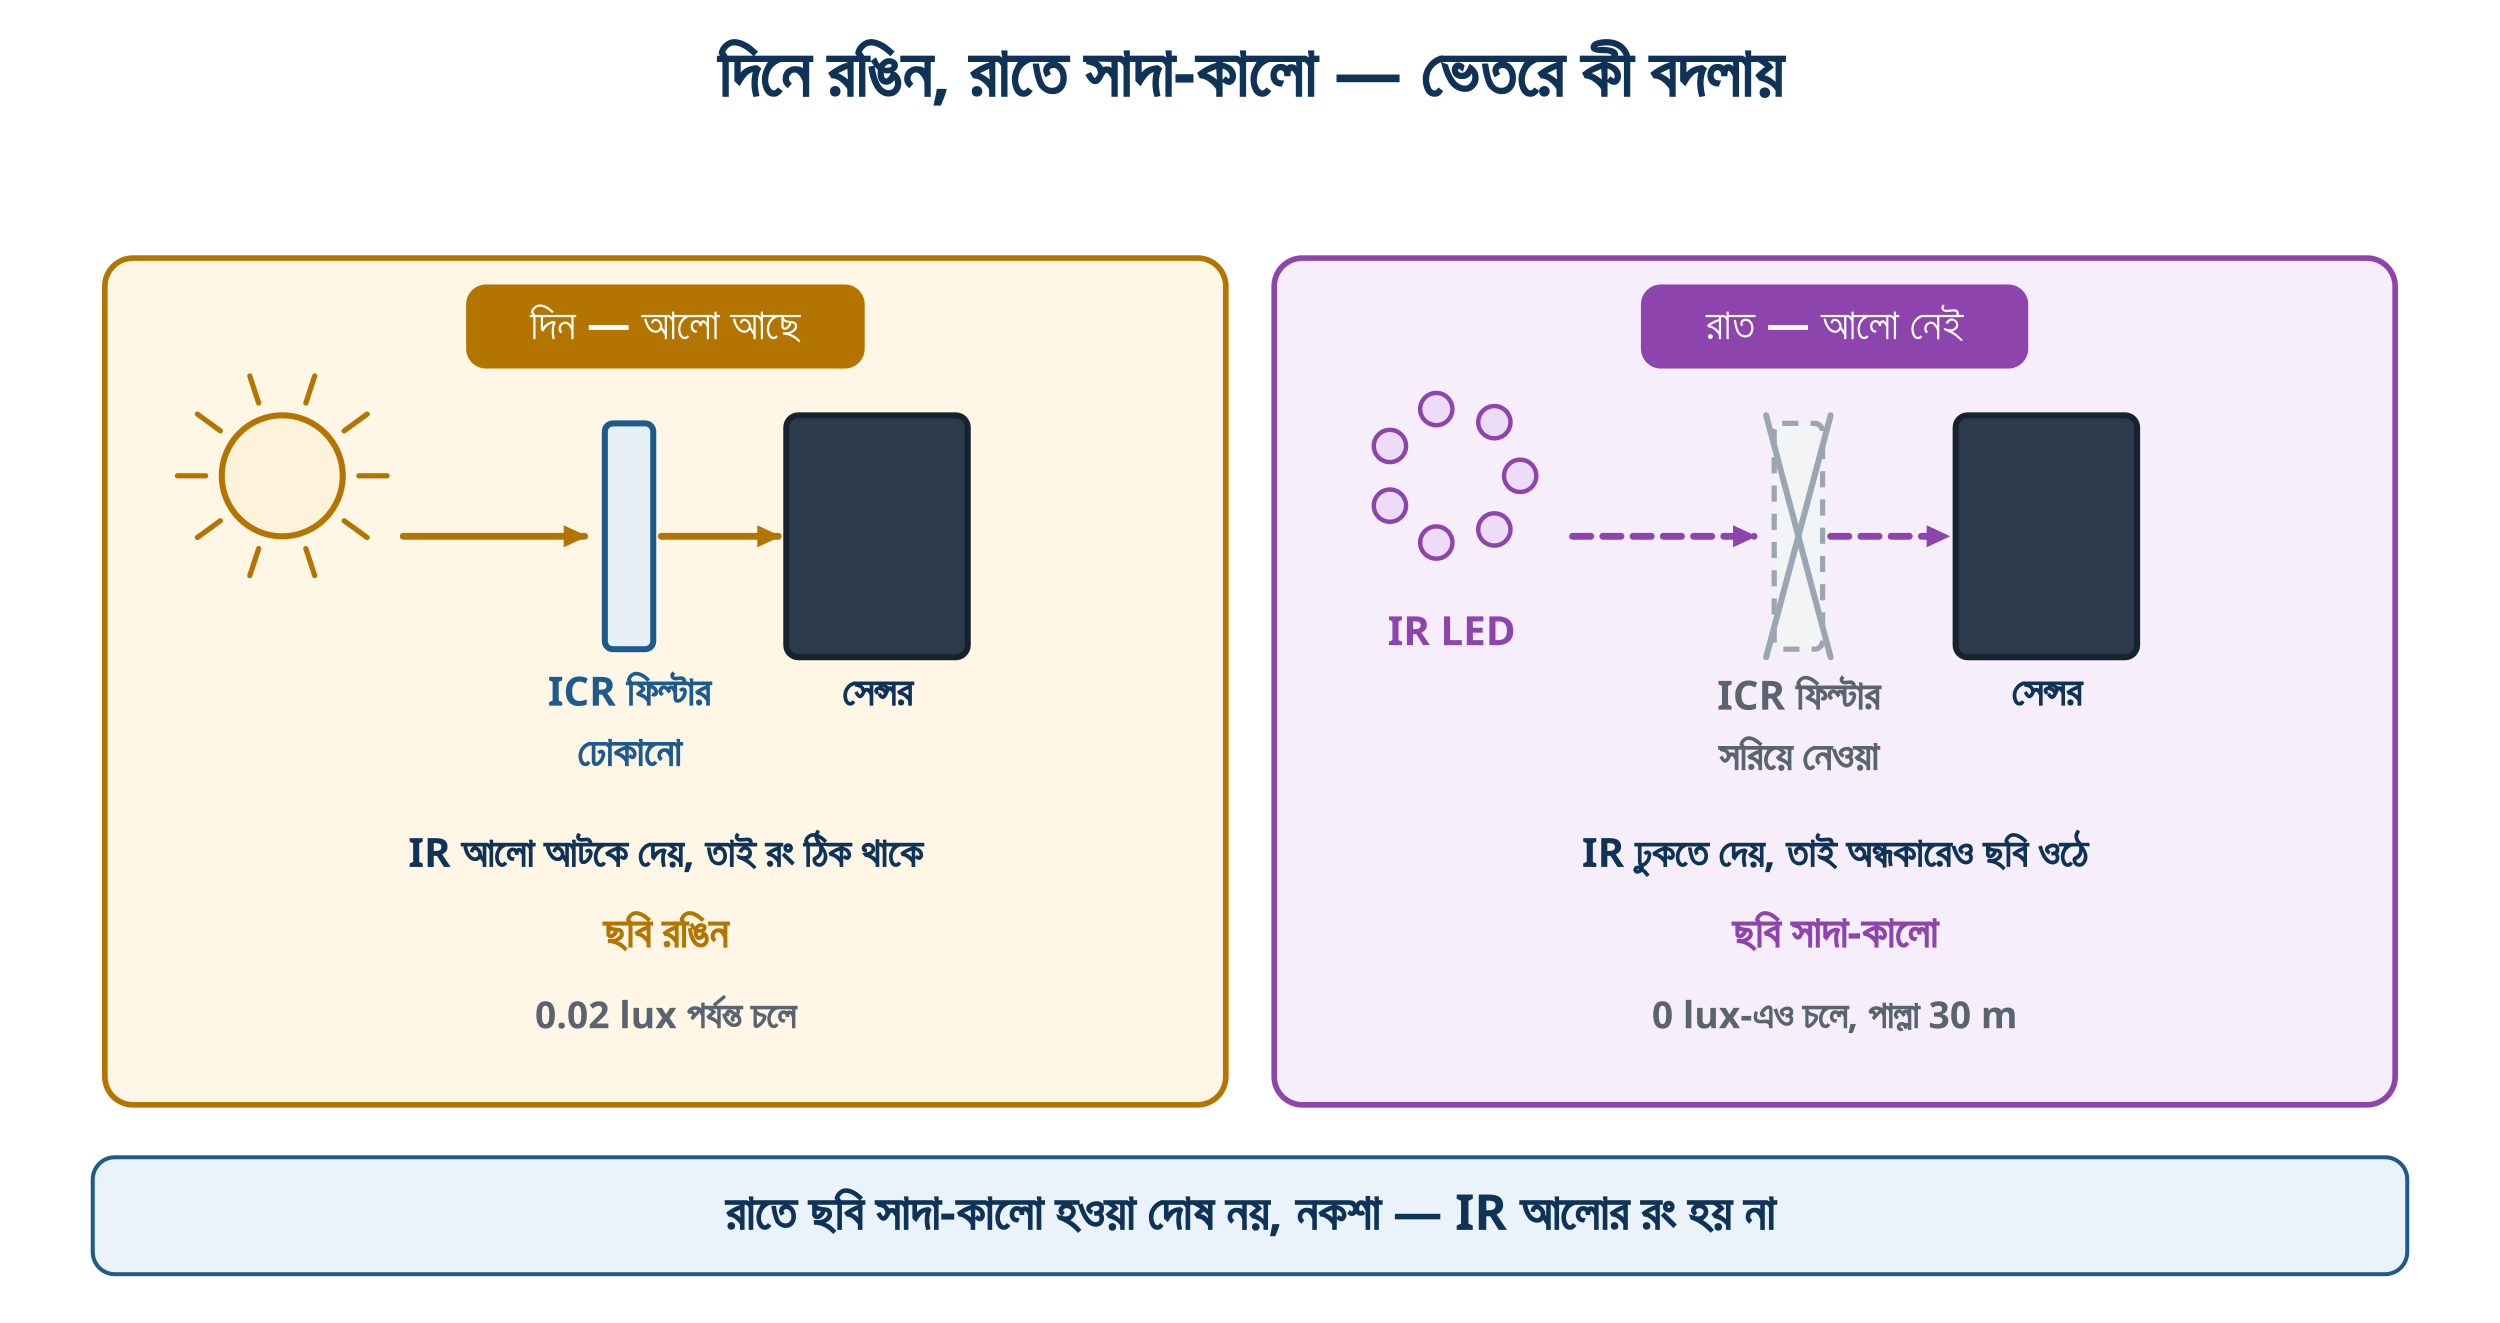
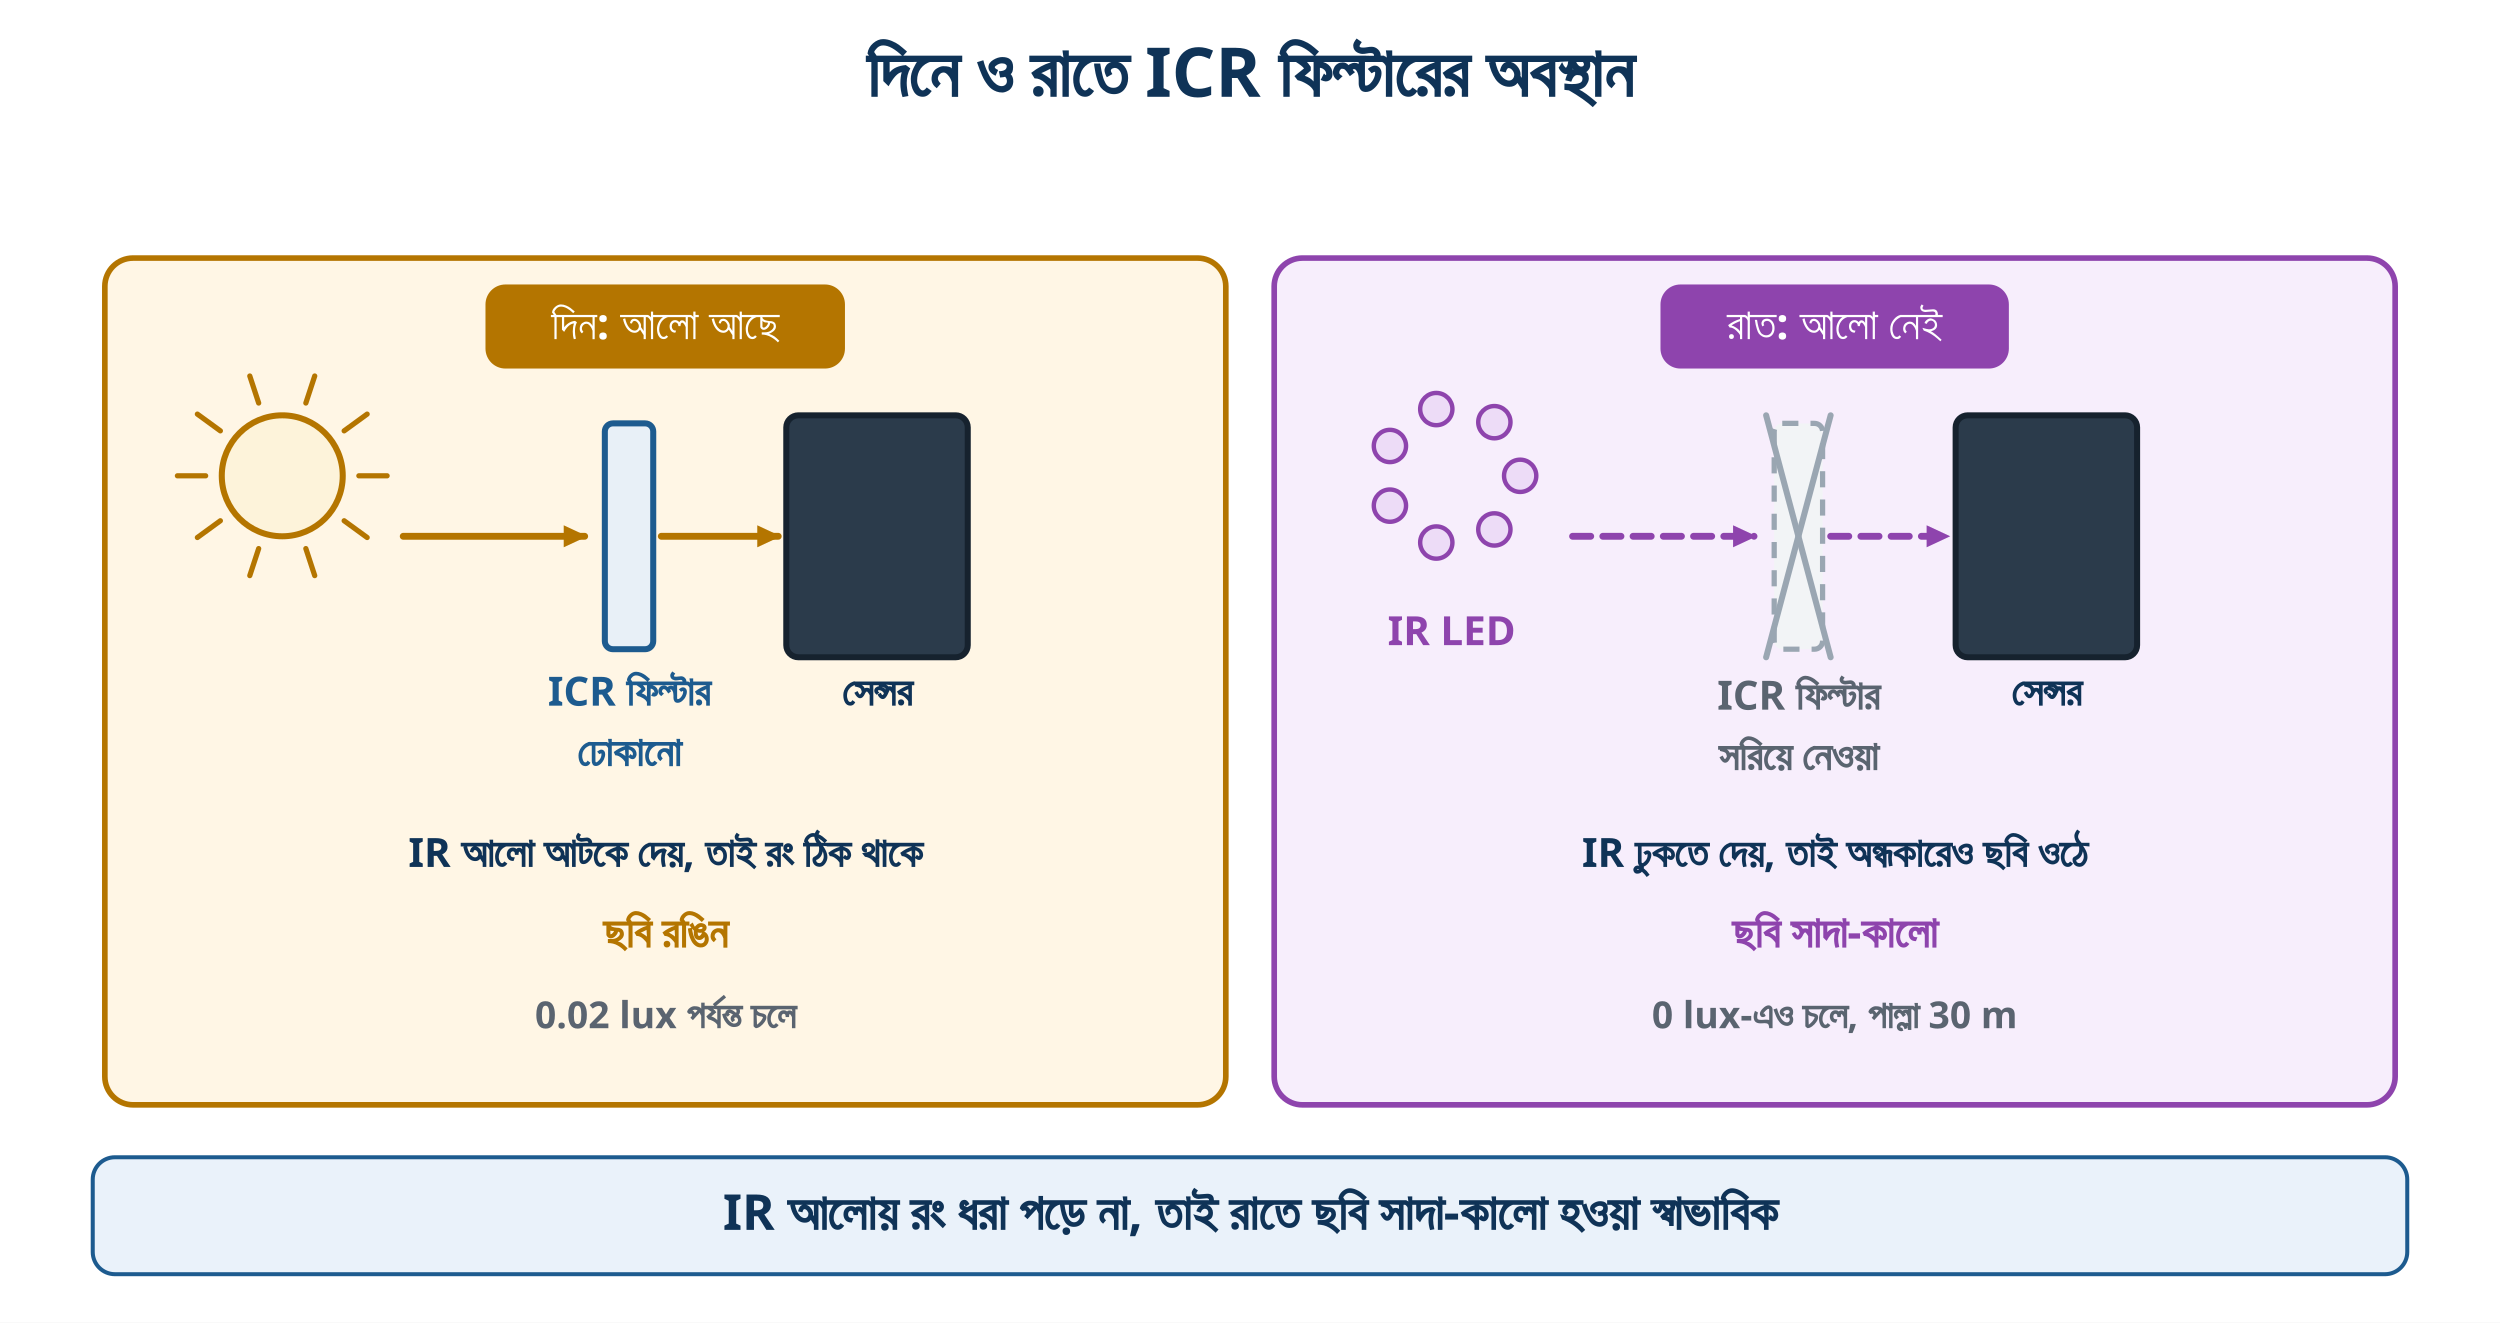
<svg xmlns="http://www.w3.org/2000/svg" width="1240" height="656" viewBox="0 0 1240 656">
  <defs>
    <marker id="arD" viewBox="0 0 10 10" refX="8.5" refY="5" markerUnits="userSpaceOnUse" markerWidth="13" markerHeight="13" orient="auto-start-reverse">
      <path d="M 0.5 0.8 L 9.5 5 L 0.5 9.2 z" fill="#B47500" />
    </marker>
    <marker id="arN" viewBox="0 0 10 10" refX="8.5" refY="5" markerUnits="userSpaceOnUse" markerWidth="13" markerHeight="13" orient="auto-start-reverse">
      <path d="M 0.5 0.8 L 9.5 5 L 0.5 9.2 z" fill="#8E44AD" />
    </marker>
  </defs>
  <rect width="1240" height="656" fill="#FFFFFF" />
-   <text x="620.0" y="48.0" font-family="Kalpurush" font-size="34" font-weight="700" fill="#0F3357" text-anchor="middle">দিনে রঙিন, রাতে সাদা-কালো — ভেতরে কী বদলায়</text>
+   <text x="620.0" y="48.0" font-family="Kalpurush" font-size="34" font-weight="700" fill="#0F3357" text-anchor="middle">দিনে ও রাতে ICR ফিল্টারের অবস্থান</text>
  <rect x="52.0" y="128.0" width="556.0" height="420.0" rx="14" fill="#FFF6E5" stroke="#B47500" stroke-width="2.8" />
-   <rect x="232.1" y="142.0" width="195.9" height="39.9" rx="9" fill="#B47500" stroke="#B47500" stroke-width="1.8" />
-   <text x="330.0" y="168.2" font-family="Kalpurush" font-size="21.5" font-weight="600" fill="#FFFFFF" text-anchor="middle">দিন — আলো আছে</text>
+   <rect x="241.7" y="142.0" width="176.5" height="39.9" rx="9" fill="#B47500" stroke="#B47500" stroke-width="1.8" />
+   <text x="330.0" y="168.2" font-family="Kalpurush" font-size="21.5" font-weight="600" fill="#FFFFFF" text-anchor="middle">দিন: আলো আছে</text>
  <circle cx="140.0" cy="236.0" r="30.0" fill="#FDF3DA" stroke="#B47500" stroke-width="3" />
  <path d="M 178.0 236.0 L 192.0 236.0" fill="none" stroke="#B47500" stroke-width="2.6" stroke-linecap="round" stroke-linejoin="round" />
  <path d="M 170.7 258.3 L 182.1 266.6" fill="none" stroke="#B47500" stroke-width="2.6" stroke-linecap="round" stroke-linejoin="round" />
  <path d="M 151.7 272.1 L 156.1 285.5" fill="none" stroke="#B47500" stroke-width="2.6" stroke-linecap="round" stroke-linejoin="round" />
  <path d="M 128.3 272.1 L 123.9 285.5" fill="none" stroke="#B47500" stroke-width="2.6" stroke-linecap="round" stroke-linejoin="round" />
  <path d="M 109.3 258.3 L 97.9 266.6" fill="none" stroke="#B47500" stroke-width="2.6" stroke-linecap="round" stroke-linejoin="round" />
  <path d="M 102.0 236.0 L 88.0 236.0" fill="none" stroke="#B47500" stroke-width="2.6" stroke-linecap="round" stroke-linejoin="round" />
  <path d="M 109.3 213.7 L 97.9 205.4" fill="none" stroke="#B47500" stroke-width="2.6" stroke-linecap="round" stroke-linejoin="round" />
  <path d="M 128.3 199.9 L 123.9 186.5" fill="none" stroke="#B47500" stroke-width="2.6" stroke-linecap="round" stroke-linejoin="round" />
  <path d="M 151.7 199.9 L 156.1 186.5" fill="none" stroke="#B47500" stroke-width="2.6" stroke-linecap="round" stroke-linejoin="round" />
  <path d="M 170.7 213.7 L 182.1 205.4" fill="none" stroke="#B47500" stroke-width="2.6" stroke-linecap="round" stroke-linejoin="round" />
  <rect x="300.0" y="210.0" width="24.0" height="112.0" rx="4" fill="#E8F0F7" stroke="#1D5B8F" stroke-width="3" />
  <text x="312.0" y="350.0" font-family="Kalpurush" font-size="20" font-weight="700" fill="#1D5B8F" text-anchor="middle">ICR ফিল্টার</text>
  <text x="312.0" y="380.0" font-family="Kalpurush" font-size="20" font-weight="700" fill="#1D5B8F" text-anchor="middle">ঢোকানো</text>
  <path d="M 200.0 266 L 290.0 266" fill="none" stroke="#B47500" stroke-width="3.4" stroke-linecap="round" stroke-linejoin="round" marker-end="url(#arD)" />
  <rect x="390.0" y="206.0" width="90.0" height="120.0" rx="6" fill="#2B3B4B" stroke="#16222E" stroke-width="3" />
  <path d="M 328.0 266 L 386.0 266" fill="none" stroke="#B47500" stroke-width="3.4" stroke-linecap="round" stroke-linejoin="round" marker-end="url(#arD)" />
  <text x="435.0" y="350.0" font-family="Kalpurush" font-size="20" font-weight="700" fill="#0F3357" text-anchor="middle">সেন্সর</text>
  <text x="330.0" y="430.0" font-family="Kalpurush" font-size="20" font-weight="700" fill="#0F3357" text-anchor="middle">IR আলো আটকে দেয়, তাই রং ঠিক থাকে</text>
  <text x="330.0" y="470.0" font-family="Kalpurush" font-size="21.5" font-weight="700" fill="#B47500" text-anchor="middle">ছবি রঙিন</text>
  <text x="330.0" y="510.0" font-family="Kalpurush" font-size="18.5" font-weight="700" fill="#5A6470" text-anchor="middle">0.02 lux পর্যন্ত চলে</text>
  <rect x="632.0" y="128.0" width="556.0" height="420.0" rx="14" fill="#F7EEFC" stroke="#8E44AD" stroke-width="2.8" />
-   <rect x="814.8" y="142.0" width="190.3" height="39.9" rx="9" fill="#8E44AD" stroke="#8E44AD" stroke-width="1.8" />
-   <text x="910.0" y="168.2" font-family="Kalpurush" font-size="21.5" font-weight="600" fill="#FFFFFF" text-anchor="middle">রাত — আলো নেই</text>
+   <rect x="824.5" y="142.0" width="171.0" height="39.9" rx="9" fill="#8E44AD" stroke="#8E44AD" stroke-width="1.8" />
+   <text x="910.0" y="168.2" font-family="Kalpurush" font-size="21.5" font-weight="600" fill="#FFFFFF" text-anchor="middle">রাত: আলো নেই</text>
  <circle cx="754.0" cy="236.0" r="8.0" fill="#EDDCF7" stroke="#8E44AD" stroke-width="2.2" />
  <circle cx="741.2" cy="262.6" r="8.0" fill="#EDDCF7" stroke="#8E44AD" stroke-width="2.2" />
  <circle cx="712.4" cy="269.1" r="8.0" fill="#EDDCF7" stroke="#8E44AD" stroke-width="2.2" />
  <circle cx="689.4" cy="250.8" r="8.0" fill="#EDDCF7" stroke="#8E44AD" stroke-width="2.2" />
  <circle cx="689.4" cy="221.2" r="8.0" fill="#EDDCF7" stroke="#8E44AD" stroke-width="2.2" />
  <circle cx="712.4" cy="202.9" r="8.0" fill="#EDDCF7" stroke="#8E44AD" stroke-width="2.2" />
  <circle cx="741.2" cy="209.4" r="8.0" fill="#EDDCF7" stroke="#8E44AD" stroke-width="2.2" />
  <text x="720.0" y="320.0" font-family="Kalpurush" font-size="20" font-weight="700" fill="#8E44AD" text-anchor="middle">IR LED</text>
  <rect x="880.0" y="210.0" width="24.0" height="112.0" rx="4" fill="#F2F4F6" stroke="#9AA6B2" stroke-width="2.6" stroke-dasharray="8 6" />
  <path d="M 876.0 206 L 908.0 326" fill="none" stroke="#9AA6B2" stroke-width="3" stroke-linecap="round" stroke-linejoin="round" />
  <path d="M 908.0 206 L 876.0 326" fill="none" stroke="#9AA6B2" stroke-width="3" stroke-linecap="round" stroke-linejoin="round" />
  <text x="892.0" y="352.0" font-family="Kalpurush" font-size="20" font-weight="700" fill="#5A6470" text-anchor="middle">ICR ফিল্টার</text>
  <text x="892.0" y="382.0" font-family="Kalpurush" font-size="20" font-weight="700" fill="#5A6470" text-anchor="middle">সরিয়ে নেওয়া</text>
  <path d="M 780.0 266 L 870.0 266" fill="none" stroke="#8E44AD" stroke-width="3.4" stroke-linecap="round" stroke-linejoin="round" stroke-dasharray="9 6" marker-end="url(#arN)" />
  <rect x="970.0" y="206.0" width="90.0" height="120.0" rx="6" fill="#2B3B4B" stroke="#16222E" stroke-width="3" />
  <path d="M 908.0 266 L 966.0 266" fill="none" stroke="#8E44AD" stroke-width="3.4" stroke-linecap="round" stroke-linejoin="round" stroke-dasharray="9 6" marker-end="url(#arN)" />
  <text x="1015.0" y="350.0" font-family="Kalpurush" font-size="20" font-weight="700" fill="#0F3357" text-anchor="middle">সেন্সর</text>
  <text x="910.0" y="430.0" font-family="Kalpurush" font-size="20" font-weight="700" fill="#0F3357" text-anchor="middle">IR ঢুকতে দেয়, তাই অন্ধকারেও ছবি ওঠে</text>
  <text x="910.0" y="470.0" font-family="Kalpurush" font-size="21.5" font-weight="700" fill="#8E44AD" text-anchor="middle">ছবি সাদা-কালো</text>
  <text x="910.0" y="510.0" font-family="Kalpurush" font-size="18.5" font-weight="700" fill="#5A6470" text-anchor="middle">0 lux-এও চলে, পাল্লা 30 m</text>
  <rect x="46.0" y="574.0" width="1148.0" height="58.0" rx="11" fill="#EAF2FA" stroke="#1D5B8F" stroke-width="2" />
-   <text x="620.0" y="610.0" font-family="Kalpurush" font-size="24.5" font-weight="700" fill="#0F3357" text-anchor="middle">রাতে ছবি সাদা-কালো হওয়া দোষ নয়, নকশা — IR আলোর রং হয় না</text>
+   <text x="620.0" y="610.0" font-family="Kalpurush" font-size="24.5" font-weight="700" fill="#0F3357" text-anchor="middle">IR আলোয় রং ধরা পড়ে না, তাই রাতে ছবি সাদা-কালো হওয়া স্বাভাবিক</text>
</svg>
